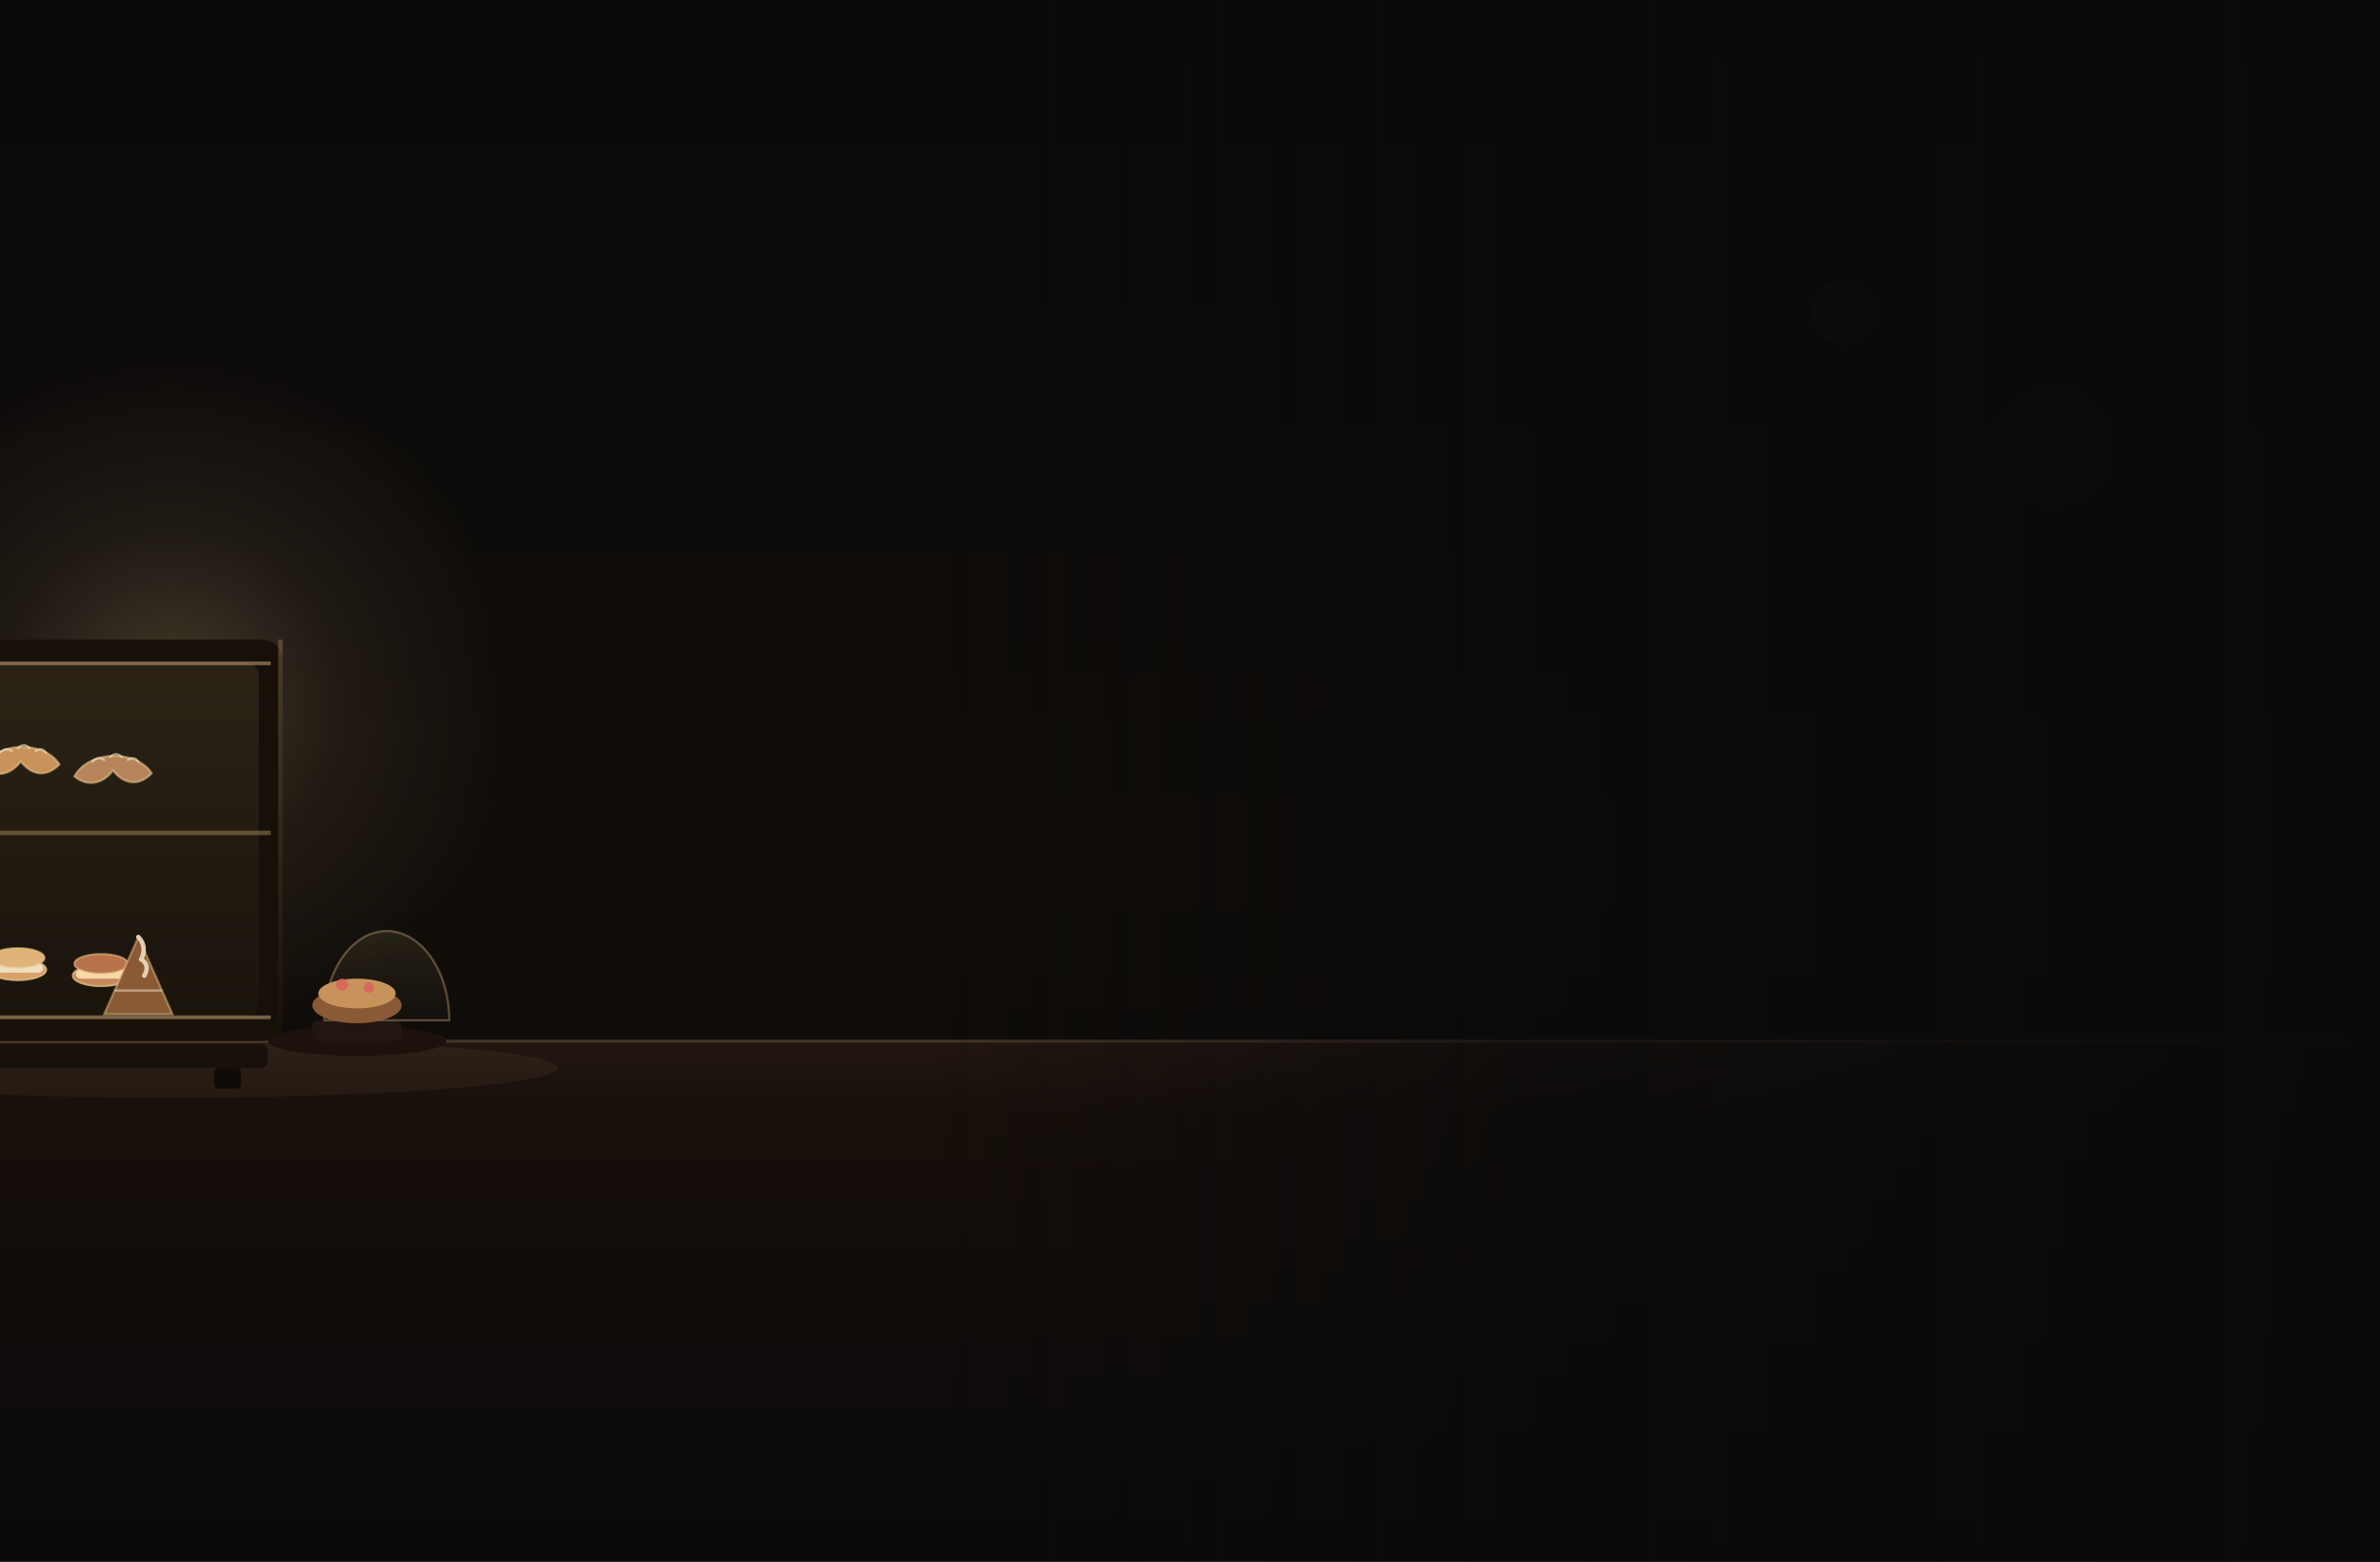
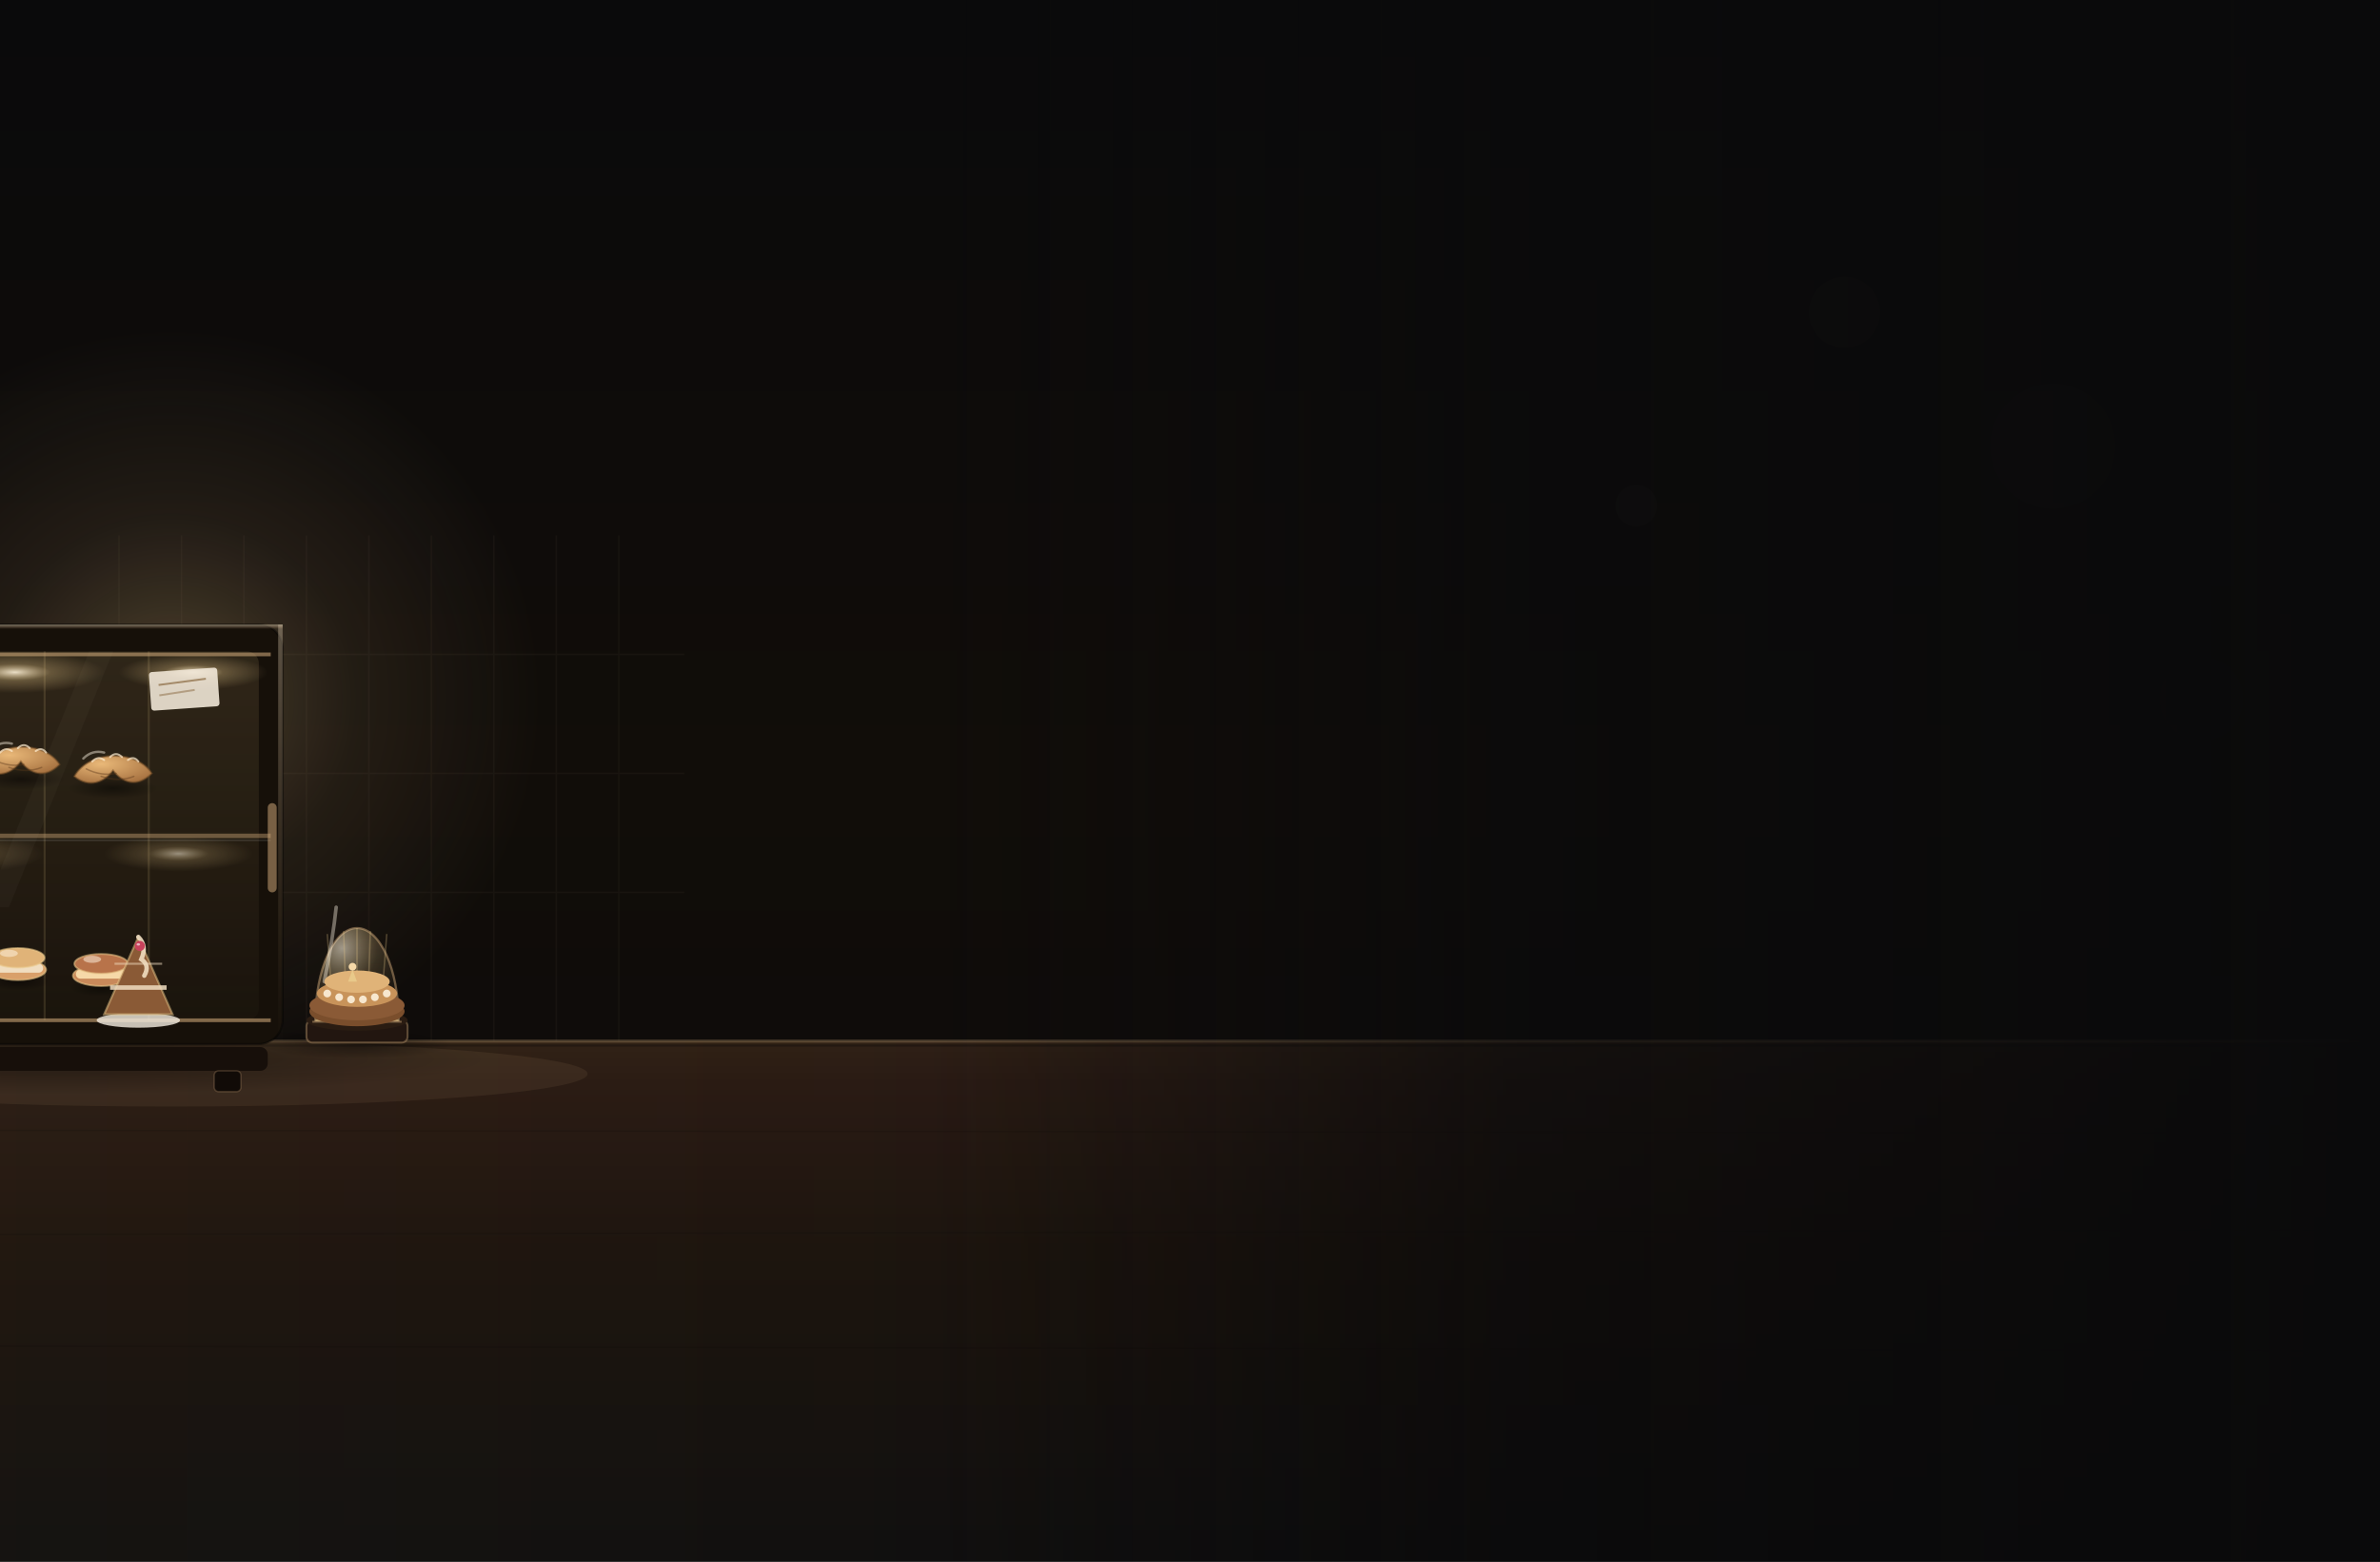
<svg xmlns="http://www.w3.org/2000/svg" viewBox="0 0 1600 1050" preserveAspectRatio="xMidYMid slice">
  <defs>
    <linearGradient id="csky" x1="0" y1="0" x2="0" y2="1">
      <stop offset="0" stop-color="#0a0a0b" />
-       <stop offset=".55" stop-color="#110d09" />
+       <stop offset=".5" stop-color="#110d09" />
      <stop offset="1" stop-color="#0a0a0b" />
    </linearGradient>
-     <radialGradient id="caselight" cx=".5" cy=".5" r=".5">
-       <stop offset="0" stop-color="#e9c98a" stop-opacity=".26" />
-       <stop offset=".5" stop-color="#c8a375" stop-opacity=".09" />
+     <radialGradient id="caselightOuter" cx=".5" cy=".5" r=".5">
+       <stop offset="0" stop-color="#e9c98a" stop-opacity=".3" />
+       <stop offset=".5" stop-color="#c8a375" stop-opacity=".1" />
      <stop offset="1" stop-color="#c8a375" stop-opacity="0" />
    </radialGradient>
+     <radialGradient id="puckGlow" cx=".5" cy=".5" r=".5">
+       <stop offset="0" stop-color="#fff3da" stop-opacity=".9" />
+       <stop offset=".4" stop-color="#e9c98a" stop-opacity=".3" />
+       <stop offset="1" stop-color="#e9c98a" stop-opacity="0" />
+     </radialGradient>
    <linearGradient id="ccounter" x1="0" y1="0" x2="0" y2="1">
-       <stop offset="0" stop-color="#221610" />
-       <stop offset=".14" stop-color="#170f0a" />
+       <stop offset="0" stop-color="#2a1c12" />
+       <stop offset=".08" stop-color="#241610" />
+       <stop offset=".4" stop-color="#170f0a" />
      <stop offset="1" stop-color="#0a0a0b" />
    </linearGradient>
+     <linearGradient id="counterSheenR" x1="0" y1="0" x2="1" y2="0">
+       <stop offset="0" stop-color="#e9c98a" stop-opacity=".05" />
+       <stop offset=".5" stop-color="#e9c98a" stop-opacity=".02" />
+       <stop offset="1" stop-color="#e9c98a" stop-opacity="0" />
+     </linearGradient>
    <linearGradient id="crimV" x1="0" y1="0" x2="0" y2="1">
-       <stop offset="0" stop-color="#c8a375" stop-opacity=".5" />
+       <stop offset="0" stop-color="#f0ddc0" stop-opacity=".55" />
+       <stop offset="1" stop-color="#c8a375" stop-opacity="0" />
+     </linearGradient>
+     <linearGradient id="crimTop" x1="0" y1="0" x2="0" y2="1">
+       <stop offset="0" stop-color="#f6e6c8" stop-opacity=".8" />
      <stop offset="1" stop-color="#c8a375" stop-opacity="0" />
    </linearGradient>
    <linearGradient id="fadeR" x1="0" y1="0" x2="1" y2="0">
      <stop offset="0" stop-color="#0a0a0b" stop-opacity="0" />
      <stop offset=".4" stop-color="#0a0a0b" stop-opacity=".7" />
      <stop offset="1" stop-color="#0a0a0b" />
    </linearGradient>
    <linearGradient id="glassTint" x1="0" y1="0" x2="0" y2="1">
-       <stop offset="0" stop-color="#e9c98a" stop-opacity=".10" />
+       <stop offset="0" stop-color="#e9c98a" stop-opacity=".12" />
      <stop offset="1" stop-color="#e9c98a" stop-opacity=".02" />
    </linearGradient>
+     <radialGradient id="shadowSoft2" cx=".5" cy=".5" r=".5">
+       <stop offset="0" stop-color="#000" stop-opacity=".45" />
+       <stop offset="1" stop-color="#000" stop-opacity="0" />
+     </radialGradient>
+     <radialGradient id="domeSpec" cx=".32" cy=".22" r=".85">
+       <stop offset="0" stop-color="#fff6e4" stop-opacity=".55" />
+       <stop offset=".5" stop-color="#e9c98a" stop-opacity=".1" />
+       <stop offset="1" stop-color="#0e0a06" stop-opacity="0" />
+     </radialGradient>
+     <radialGradient id="croissantShade" cx=".35" cy=".3" r=".8">
+       <stop offset="0" stop-color="#e9b878" />
+       <stop offset="1" stop-color="#a5703f" />
+     </radialGradient>
  </defs>
  <rect width="1600" height="1050" fill="url(#csky)" />
-   <circle cx="1380" cy="300" r="40" fill="#c8a375" opacity=".04" />
-   <circle cx="1240" cy="210" r="22" fill="#e9c98a" opacity=".04" />
-   <circle cx="1480" cy="470" r="26" fill="#c8a375" opacity=".03" />
-   <circle cx="115" cy="470" r="230" fill="url(#caselight)" />
+   <circle cx="1380" cy="300" r="42" fill="#c8a375" opacity=".045" />
+   <circle cx="1240" cy="210" r="24" fill="#e9c98a" opacity=".04" />
+   <circle cx="1480" cy="470" r="28" fill="#c8a375" opacity=".035" />
+   <circle cx="1100" cy="340" r="14" fill="#f0ddc0" opacity=".04" />
+   <g stroke="#c8a375" stroke-width="1" opacity=".05">
+     <line x1="80" y1="360" x2="80" y2="700" />
+     <line x1="122" y1="360" x2="122" y2="700" />
+     <line x1="164" y1="360" x2="164" y2="700" />
+     <line x1="206" y1="360" x2="206" y2="700" />
+     <line x1="248" y1="360" x2="248" y2="700" />
+     <line x1="290" y1="360" x2="290" y2="700" />
+     <line x1="332" y1="360" x2="332" y2="700" />
+     <line x1="374" y1="360" x2="374" y2="700" />
+     <line x1="416" y1="360" x2="416" y2="700" />
+     <line x1="80" y1="440" x2="460" y2="440" />
+     <line x1="80" y1="520" x2="460" y2="520" />
+     <line x1="80" y1="600" x2="460" y2="600" />
+   </g>
+   <circle cx="115" cy="470" r="250" fill="url(#caselightOuter)" />
  <rect x="0" y="700" width="1600" height="350" fill="url(#ccounter)" />
-   <line x1="0" y1="700" x2="1600" y2="700" stroke="rgba(200,163,117,.25)" stroke-width="2" />
-   <ellipse cx="115" cy="718" rx="260" ry="20" fill="#c8a375" opacity=".07" />
+   <line x1="0" y1="700" x2="1600" y2="700" stroke="rgba(200,163,117,.3)" stroke-width="2" />
+   <line x1="0" y1="703" x2="1600" y2="703" stroke="rgba(0,0,0,.3)" stroke-width="1.5" />
+   <rect x="0" y="700" width="1600" height="350" fill="url(#counterSheenR)" />
+   <g stroke="#000" stroke-width="1" opacity=".12">
+     <line x1="0" y1="760" x2="1600" y2="762" />
+     <line x1="0" y1="830" x2="1600" y2="827" />
+     <line x1="0" y1="905" x2="1600" y2="908" />
+   </g>
+   <ellipse cx="115" cy="722" rx="280" ry="22" fill="#c8a375" opacity=".09" />
  <g transform="translate(-260 0)">
-     <rect x="90" y="430" width="360" height="270" rx="14" fill="#161009" />
-     <rect x="106" y="446" width="328" height="238" rx="8" fill="url(#glassTint)" />
-     <line x1="98" y1="560" x2="442" y2="560" stroke="rgba(200,163,117,.4)" stroke-width="3" />
-     <line x1="98" y1="446" x2="442" y2="446" stroke="rgba(200,163,117,.55)" stroke-width="2.5" />
-     <line x1="98" y1="684" x2="442" y2="684" stroke="rgba(200,163,117,.55)" stroke-width="2.5" />
+     <ellipse cx="290" cy="712" rx="300" ry="24" fill="url(#shadowSoft2)" />
+     <rect x="90" y="420" width="360" height="282" rx="16" fill="#161009" />
+     <rect x="90" y="420" width="360" height="282" rx="16" fill="none" stroke="rgba(0,0,0,.4)" stroke-width="1.5" />
+     <rect x="106" y="438" width="328" height="248" rx="8" fill="url(#glassTint)" />
+     <g stroke="rgba(233,201,138,.14)" stroke-width="1.4">
+       <line x1="150" y1="438" x2="150" y2="686" />
+       <line x1="220" y1="438" x2="220" y2="686" />
+       <line x1="290" y1="438" x2="290" y2="686" />
+       <line x1="360" y1="438" x2="360" y2="686" />
+     </g>
+     <path d="M106 610 L200 438 L226 438 L132 610 Z" fill="#fff6e4" opacity=".035" />
+     <path d="M250 610 L320 438 L336 438 L266 610 Z" fill="#fff6e4" opacity=".03" />
+     <line x1="98" y1="562" x2="442" y2="562" stroke="rgba(200,163,117,.45)" stroke-width="3" />
+     <line x1="98" y1="565" x2="442" y2="565" stroke="rgba(255,255,255,.12)" stroke-width="1" />
+     <line x1="98" y1="440" x2="442" y2="440" stroke="rgba(200,163,117,.6)" stroke-width="2.5" />
+     <line x1="98" y1="686" x2="442" y2="686" stroke="rgba(200,163,117,.6)" stroke-width="2.5" />
+     <ellipse cx="150" cy="452" rx="60" ry="14" fill="url(#puckGlow)" />
+     <ellipse cx="270" cy="452" rx="60" ry="14" fill="url(#puckGlow)" />
+     <ellipse cx="390" cy="452" rx="50" ry="12" fill="url(#puckGlow)" />
+     <ellipse cx="220" cy="574" rx="70" ry="14" fill="url(#puckGlow)" opacity=".7" />
+     <ellipse cx="380" cy="574" rx="50" ry="12" fill="url(#puckGlow)" opacity=".6" />
    <g>
      <g transform="translate(120 494)">
-         <path d="M4,22 C14,4 46,4 56,20 C46,30 36,26 30,18 C24,26 14,30 4,22 Z" fill="#c8935a" stroke="rgba(233,201,138,.55)" stroke-width="1.5" />
-         <path d="M16,12 Q20,8 24,11 M28,9 Q32,5 36,9 M40,11 Q44,8 47,12" fill="none" stroke="rgba(255,238,210,.6)" stroke-width="1.3" stroke-linecap="round" />
+         <ellipse cx="30" cy="30" rx="30" ry="7" fill="url(#shadowSoft2)" />
+         <path d="M4,22 C14,4 46,4 56,20 C46,30 36,26 30,18 C24,26 14,30 4,22 Z" fill="url(#croissantShade)" stroke="rgba(120,80,40,.5)" stroke-width="1.3" />
+         <path d="M16,12 Q20,8 24,11 M28,9 Q32,5 36,9 M40,11 Q44,8 47,12" fill="none" stroke="rgba(255,238,210,.7)" stroke-width="1.3" stroke-linecap="round" />
+         <path d="M12,17 Q22,22 32,20 M22,22 Q34,26 44,22" fill="none" stroke="rgba(90,55,25,.4)" stroke-width="1" stroke-linecap="round" />
+         <path d="M10,10 q6,-6 14,-4" stroke="#fff6e4" stroke-width="1.6" fill="none" opacity=".45" stroke-linecap="round" />
      </g>
      <g transform="translate(182 500)">
-         <path d="M4,22 C14,4 46,4 56,20 C46,30 36,26 30,18 C24,26 14,30 4,22 Z" fill="#d9a06a" stroke="rgba(233,201,138,.55)" stroke-width="1.5" />
-         <path d="M16,12 Q20,8 24,11 M28,9 Q32,5 36,9 M40,11 Q44,8 47,12" fill="none" stroke="rgba(255,238,210,.6)" stroke-width="1.3" stroke-linecap="round" />
+         <ellipse cx="30" cy="30" rx="30" ry="7" fill="url(#shadowSoft2)" />
+         <path d="M4,22 C14,4 46,4 56,20 C46,30 36,26 30,18 C24,26 14,30 4,22 Z" fill="url(#croissantShade)" stroke="rgba(120,80,40,.5)" stroke-width="1.3" />
+         <path d="M16,12 Q20,8 24,11 M28,9 Q32,5 36,9 M40,11 Q44,8 47,12" fill="none" stroke="rgba(255,238,210,.7)" stroke-width="1.3" stroke-linecap="round" />
+         <path d="M12,17 Q22,22 32,20 M22,22 Q34,26 44,22" fill="none" stroke="rgba(90,55,25,.4)" stroke-width="1" stroke-linecap="round" />
+         <path d="M10,10 q6,-6 14,-4" stroke="#fff6e4" stroke-width="1.6" fill="none" opacity=".45" stroke-linecap="round" />
      </g>
      <g transform="translate(244 494)">
-         <path d="M4,22 C14,4 46,4 56,20 C46,30 36,26 30,18 C24,26 14,30 4,22 Z" fill="#c8935a" stroke="rgba(233,201,138,.55)" stroke-width="1.5" />
-         <path d="M16,12 Q20,8 24,11 M28,9 Q32,5 36,9 M40,11 Q44,8 47,12" fill="none" stroke="rgba(255,238,210,.6)" stroke-width="1.3" stroke-linecap="round" />
+         <ellipse cx="30" cy="30" rx="30" ry="7" fill="url(#shadowSoft2)" />
+         <path d="M4,22 C14,4 46,4 56,20 C46,30 36,26 30,18 C24,26 14,30 4,22 Z" fill="url(#croissantShade)" stroke="rgba(120,80,40,.5)" stroke-width="1.3" />
+         <path d="M16,12 Q20,8 24,11 M28,9 Q32,5 36,9 M40,11 Q44,8 47,12" fill="none" stroke="rgba(255,238,210,.7)" stroke-width="1.3" stroke-linecap="round" />
+         <path d="M12,17 Q22,22 32,20 M22,22 Q34,26 44,22" fill="none" stroke="rgba(90,55,25,.4)" stroke-width="1" stroke-linecap="round" />
+         <path d="M10,10 q6,-6 14,-4" stroke="#fff6e4" stroke-width="1.6" fill="none" opacity=".45" stroke-linecap="round" />
      </g>
      <g transform="translate(306 500)">
-         <path d="M4,22 C14,4 46,4 56,20 C46,30 36,26 30,18 C24,26 14,30 4,22 Z" fill="#b8845a" stroke="rgba(233,201,138,.55)" stroke-width="1.5" />
-         <path d="M16,12 Q20,8 24,11 M28,9 Q32,5 36,9 M40,11 Q44,8 47,12" fill="none" stroke="rgba(255,238,210,.6)" stroke-width="1.3" stroke-linecap="round" />
-       </g>
-     </g>
-     <g stroke="rgba(233,201,138,.55)" stroke-width="1.3">
+         <ellipse cx="30" cy="30" rx="30" ry="7" fill="url(#shadowSoft2)" />
+         <path d="M4,22 C14,4 46,4 56,20 C46,30 36,26 30,18 C24,26 14,30 4,22 Z" fill="url(#croissantShade)" stroke="rgba(120,80,40,.5)" stroke-width="1.3" />
+         <path d="M16,12 Q20,8 24,11 M28,9 Q32,5 36,9 M40,11 Q44,8 47,12" fill="none" stroke="rgba(255,238,210,.7)" stroke-width="1.3" stroke-linecap="round" />
+         <path d="M12,17 Q22,22 32,20 M22,22 Q34,26 44,22" fill="none" stroke="rgba(90,55,25,.4)" stroke-width="1" stroke-linecap="round" />
+         <path d="M10,10 q6,-6 14,-4" stroke="#fff6e4" stroke-width="1.6" fill="none" opacity=".45" stroke-linecap="round" />
+       </g>
+     </g>
+     <g>
      <g transform="translate(140 636)">
-         <ellipse cx="20" cy="16" rx="19" ry="7" />
-         <ellipse cx="20" cy="16" rx="19" ry="7" fill="#c8895a" />
-         <rect x="3" y="12" width="34" height="6" rx="3" fill="#f0ddc0" stroke="none" />
-         <ellipse cx="20" cy="8" rx="18" ry="6.6" fill="#d9a06a" />
+         <ellipse cx="20" cy="24" rx="21" ry="6" fill="url(#shadowSoft2)" />
+         <ellipse cx="20" cy="16" rx="19" ry="7" fill="#c8895a" stroke="rgba(233,201,138,.55)" stroke-width="1.2" />
+         <rect x="3" y="12" width="34" height="6" rx="3" fill="#f0ddc0" />
+         <ellipse cx="20" cy="8" rx="18" ry="6.6" fill="#d9a06a" stroke="rgba(233,201,138,.55)" stroke-width="1.2" />
+         <ellipse cx="14" cy="5" rx="6" ry="2.4" fill="#fff6e4" opacity=".5" />
      </g>
      <g transform="translate(196 640)">
-         <ellipse cx="20" cy="16" rx="19" ry="7" />
-         <ellipse cx="20" cy="16" rx="19" ry="7" fill="#b8734a" />
-         <rect x="3" y="12" width="34" height="6" rx="3" fill="#e8b9d4" stroke="none" />
-         <ellipse cx="20" cy="8" rx="18" ry="6.6" fill="#c8895a" />
+         <ellipse cx="20" cy="24" rx="21" ry="6" fill="url(#shadowSoft2)" />
+         <ellipse cx="20" cy="16" rx="19" ry="7" fill="#b8734a" stroke="rgba(233,201,138,.55)" stroke-width="1.2" />
+         <rect x="3" y="12" width="34" height="6" rx="3" fill="#e8b9d4" />
+         <ellipse cx="20" cy="8" rx="18" ry="6.6" fill="#c8895a" stroke="rgba(233,201,138,.55)" stroke-width="1.2" />
+         <ellipse cx="14" cy="5" rx="6" ry="2.4" fill="#fff6e4" opacity=".5" />
      </g>
      <g transform="translate(252 636)">
-         <ellipse cx="20" cy="16" rx="19" ry="7" />
-         <ellipse cx="20" cy="16" rx="19" ry="7" fill="#d9a06a" />
-         <rect x="3" y="12" width="34" height="6" rx="3" fill="#f0ddc0" stroke="none" />
-         <ellipse cx="20" cy="8" rx="18" ry="6.6" fill="#e0b378" />
+         <ellipse cx="20" cy="24" rx="21" ry="6" fill="url(#shadowSoft2)" />
+         <ellipse cx="20" cy="16" rx="19" ry="7" fill="#d9a06a" stroke="rgba(233,201,138,.55)" stroke-width="1.2" />
+         <rect x="3" y="12" width="34" height="6" rx="3" fill="#f0ddc0" />
+         <ellipse cx="20" cy="8" rx="18" ry="6.6" fill="#e0b378" stroke="rgba(233,201,138,.55)" stroke-width="1.2" />
+         <ellipse cx="14" cy="5" rx="6" ry="2.4" fill="#fff6e4" opacity=".5" />
      </g>
      <g transform="translate(308 640)">
-         <ellipse cx="20" cy="16" rx="19" ry="7" />
-         <ellipse cx="20" cy="16" rx="19" ry="7" fill="#c8895a" />
-         <rect x="3" y="12" width="34" height="6" rx="3" fill="#f6d9a8" stroke="none" />
-         <ellipse cx="20" cy="8" rx="18" ry="6.6" fill="#b8734a" />
+         <ellipse cx="20" cy="24" rx="21" ry="6" fill="url(#shadowSoft2)" />
+         <ellipse cx="20" cy="16" rx="19" ry="7" fill="#c8895a" stroke="rgba(233,201,138,.55)" stroke-width="1.2" />
+         <rect x="3" y="12" width="34" height="6" rx="3" fill="#f6d9a8" />
+         <ellipse cx="20" cy="8" rx="18" ry="6.6" fill="#b8734a" stroke="rgba(233,201,138,.55)" stroke-width="1.2" />
+         <ellipse cx="14" cy="5" rx="6" ry="2.4" fill="#fff6e4" opacity=".5" />
      </g>
    </g>
    <g>
      <g>
-         <path d="M130 682 L170 682 L150 632 Z" fill="#8a5a36" stroke="rgba(233,201,138,.45)" stroke-width="1.5" />
-         <path d="M136 668 L164 668" stroke="rgba(240,221,192,.55)" stroke-width="1.5" />
+         <ellipse cx="150" cy="686" rx="26" ry="5" fill="#f4ece0" opacity=".8" />
+         <path d="M130 682 L170 682 L150 632 Z" fill="#8a5a36" stroke="rgba(233,201,138,.5)" stroke-width="1.4" />
+         <path d="M133 664 L167 664" stroke="#f0ddc0" stroke-width="3" opacity=".85" />
+         <path d="M136 649 L164 649" stroke="rgba(240,221,192,.5)" stroke-width="1.4" />
        <path d="M150 632 Q156 638 152 646 Q158 650 154 656" fill="none" stroke="#f0ddc0" stroke-width="3" stroke-linecap="round" opacity=".9" />
+         <circle cx="150" cy="638" r="3.4" fill="#c8425c" />
+         <ellipse cx="149" cy="637" rx="1.2" ry=".8" fill="#fff" opacity=".6" />
      </g>
      <g>
-         <path d="M190 682 L230 682 L210 636 Z" fill="#96613a" stroke="rgba(233,201,138,.45)" stroke-width="1.5" />
-         <path d="M196 670 L224 670" stroke="rgba(240,221,192,.55)" stroke-width="1.5" />
+         <ellipse cx="210" cy="686" rx="26" ry="5" fill="#f4ece0" opacity=".8" />
+         <path d="M190 682 L230 682 L210 636 Z" fill="#96613a" stroke="rgba(233,201,138,.5)" stroke-width="1.4" />
+         <path d="M193 668 L227 668" stroke="#f0ddc0" stroke-width="3" opacity=".85" />
+         <path d="M196 653 L224 653" stroke="rgba(240,221,192,.5)" stroke-width="1.4" />
        <path d="M210 636 Q216 642 212 650 Q218 654 214 660" fill="none" stroke="#f0ddc0" stroke-width="3" stroke-linecap="round" opacity=".9" />
+         <circle cx="211" cy="642" r="3.4" fill="#c8425c" />
+         <ellipse cx="210" cy="641" rx="1.2" ry=".8" fill="#fff" opacity=".6" />
      </g>
      <g>
-         <path d="M330 682 L376 682 L353 630 Z" fill="#8a5a36" stroke="rgba(233,201,138,.45)" stroke-width="1.5" />
-         <path d="M337 666 L369 666" stroke="rgba(240,221,192,.55)" stroke-width="1.5" />
+         <ellipse cx="353" cy="686" rx="28" ry="5" fill="#f4ece0" opacity=".8" />
+         <path d="M330 682 L376 682 L353 630 Z" fill="#8a5a36" stroke="rgba(233,201,138,.5)" stroke-width="1.4" />
+         <path d="M334 664 L372 664" stroke="#f0ddc0" stroke-width="3" opacity=".85" />
+         <path d="M337 648 L369 648" stroke="rgba(240,221,192,.5)" stroke-width="1.4" />
        <path d="M353 630 Q359 636 355 645 Q361 649 357 656" fill="none" stroke="#f0ddc0" stroke-width="3" stroke-linecap="round" opacity=".9" />
-       </g>
-     </g>
-     <g>
-       <ellipse cx="500" cy="700" rx="60" ry="10" fill="#1c120b" />
-       <rect x="470" y="686" width="60" height="14" rx="4" fill="#221610" />
-       <path d="M478 686 a42 60 0 0 1 84 0 Z" fill="url(#glassTint)" stroke="rgba(200,163,117,.4)" stroke-width="1.5" />
-       <ellipse cx="500" cy="676" rx="30" ry="12" fill="#8a5a36" />
-       <ellipse cx="500" cy="668" rx="26" ry="10" fill="#c8935a" />
-       <circle cx="490" cy="662" r="4" fill="#e05c5c" opacity=".8" />
-       <circle cx="508" cy="664" r="3.5" fill="#e05c5c" opacity=".8" />
-     </g>
-     <rect x="90" y="430" width="3" height="270" fill="url(#crimV)" />
-     <rect x="447" y="430" width="3" height="270" fill="url(#crimV)" opacity=".6" />
-     <rect x="100" y="702" width="340" height="16" rx="5" fill="#170f0a" />
-     <rect x="118" y="718" width="18" height="14" rx="3" fill="#110b07" />
-     <rect x="404" y="718" width="18" height="14" rx="3" fill="#110b07" />
+         <circle cx="354" cy="636" r="3.4" fill="#c8425c" />
+         <ellipse cx="353" cy="635" rx="1.2" ry=".8" fill="#fff" opacity=".6" />
+       </g>
+     </g>
+     <rect x="440" y="540" width="6" height="60" rx="3" fill="#c8a375" opacity=".55" />
+     <g transform="translate(360 452)">
+       <rect x="0" y="0" width="46" height="26" rx="2" fill="#efe6d6" opacity=".9" transform="rotate(-4)" />
+       <line x1="6" y1="9" x2="38" y2="7" stroke="#8a6a42" stroke-width="1.3" transform="rotate(-4)" opacity=".7" />
+       <line x1="6" y1="16" x2="30" y2="14" stroke="#8a6a42" stroke-width="1.3" transform="rotate(-4)" opacity=".5" />
+     </g>
+     <g>
+       <ellipse cx="500" cy="702" rx="64" ry="10" fill="url(#shadowSoft2)" />
+       <rect x="466" y="686" width="68" height="15" rx="4" fill="#221610" stroke="rgba(200,163,117,.4)" stroke-width="1.3" />
+       <ellipse cx="500" cy="686" rx="34" ry="7" fill="#2a1c12" />
+       <line x1="470" y1="687" x2="530" y2="687" stroke="rgba(200,163,117,.5)" stroke-width="1.3" />
+       <path d="M472 686 a28 62 0 0 1 56 0 Z" fill="url(#glassTint)" stroke="rgba(200,163,117,.5)" stroke-width="1.5" />
+       <path d="M472 686 a28 62 0 0 1 56 0 Z" fill="url(#domeSpec)" />
+       <g stroke="rgba(233,201,138,.28)" stroke-width="1">
+         <line x1="484" y1="680" x2="480" y2="628" />
+         <line x1="493" y1="684" x2="491" y2="626" />
+         <line x1="500" y1="686" x2="500" y2="624" />
+         <line x1="507" y1="684" x2="509" y2="626" />
+         <line x1="516" y1="680" x2="520" y2="628" />
+       </g>
+       <path d="M478 660 q6 -30 8 -50" stroke="#fff6e4" stroke-width="2.4" fill="none" opacity=".4" stroke-linecap="round" />
+       <line x1="472" y1="686" x2="528" y2="686" stroke="#e9c98a" stroke-width="1.5" opacity=".5" />
+       <ellipse cx="500" cy="680" rx="32" ry="10" fill="#7a4e2c" />
+       <ellipse cx="500" cy="676" rx="32" ry="10" fill="#8a5a36" />
+       <ellipse cx="500" cy="668" rx="27" ry="9" fill="#c8935a" />
+       <ellipse cx="500" cy="660" rx="22" ry="7.5" fill="#e0b378" />
+       <g fill="#fff6e4" opacity=".85">
+         <circle cx="480" cy="668" r="2.6" />
+         <circle cx="488" cy="670.5" r="2.6" />
+         <circle cx="496" cy="672" r="2.6" />
+         <circle cx="504" cy="672" r="2.6" />
+         <circle cx="512" cy="670.5" r="2.6" />
+         <circle cx="520" cy="668" r="2.6" />
+       </g>
+       <path d="M494 660 l3 -8 l3 8 Z" fill="#e9c98a" />
+       <circle cx="497" cy="650" r="2.6" fill="#f6d9a8" />
+     </g>
+     <rect x="90" y="420" width="3" height="282" fill="url(#crimV)" />
+     <rect x="447" y="420" width="3" height="282" fill="url(#crimV)" opacity=".6" />
+     <rect x="90" y="420" width="360" height="3" fill="url(#crimTop)" opacity=".65" />
+     <rect x="100" y="704" width="340" height="16" rx="5" fill="#170f0a" />
+     <rect x="118" y="720" width="18" height="14" rx="3" fill="#110b07" stroke="rgba(200,163,117,.25)" stroke-width="1" />
+     <rect x="404" y="720" width="18" height="14" rx="3" fill="#110b07" stroke="rgba(200,163,117,.25)" stroke-width="1" />
  </g>
  <rect x="620" width="980" height="1050" fill="url(#fadeR)" />
</svg>
